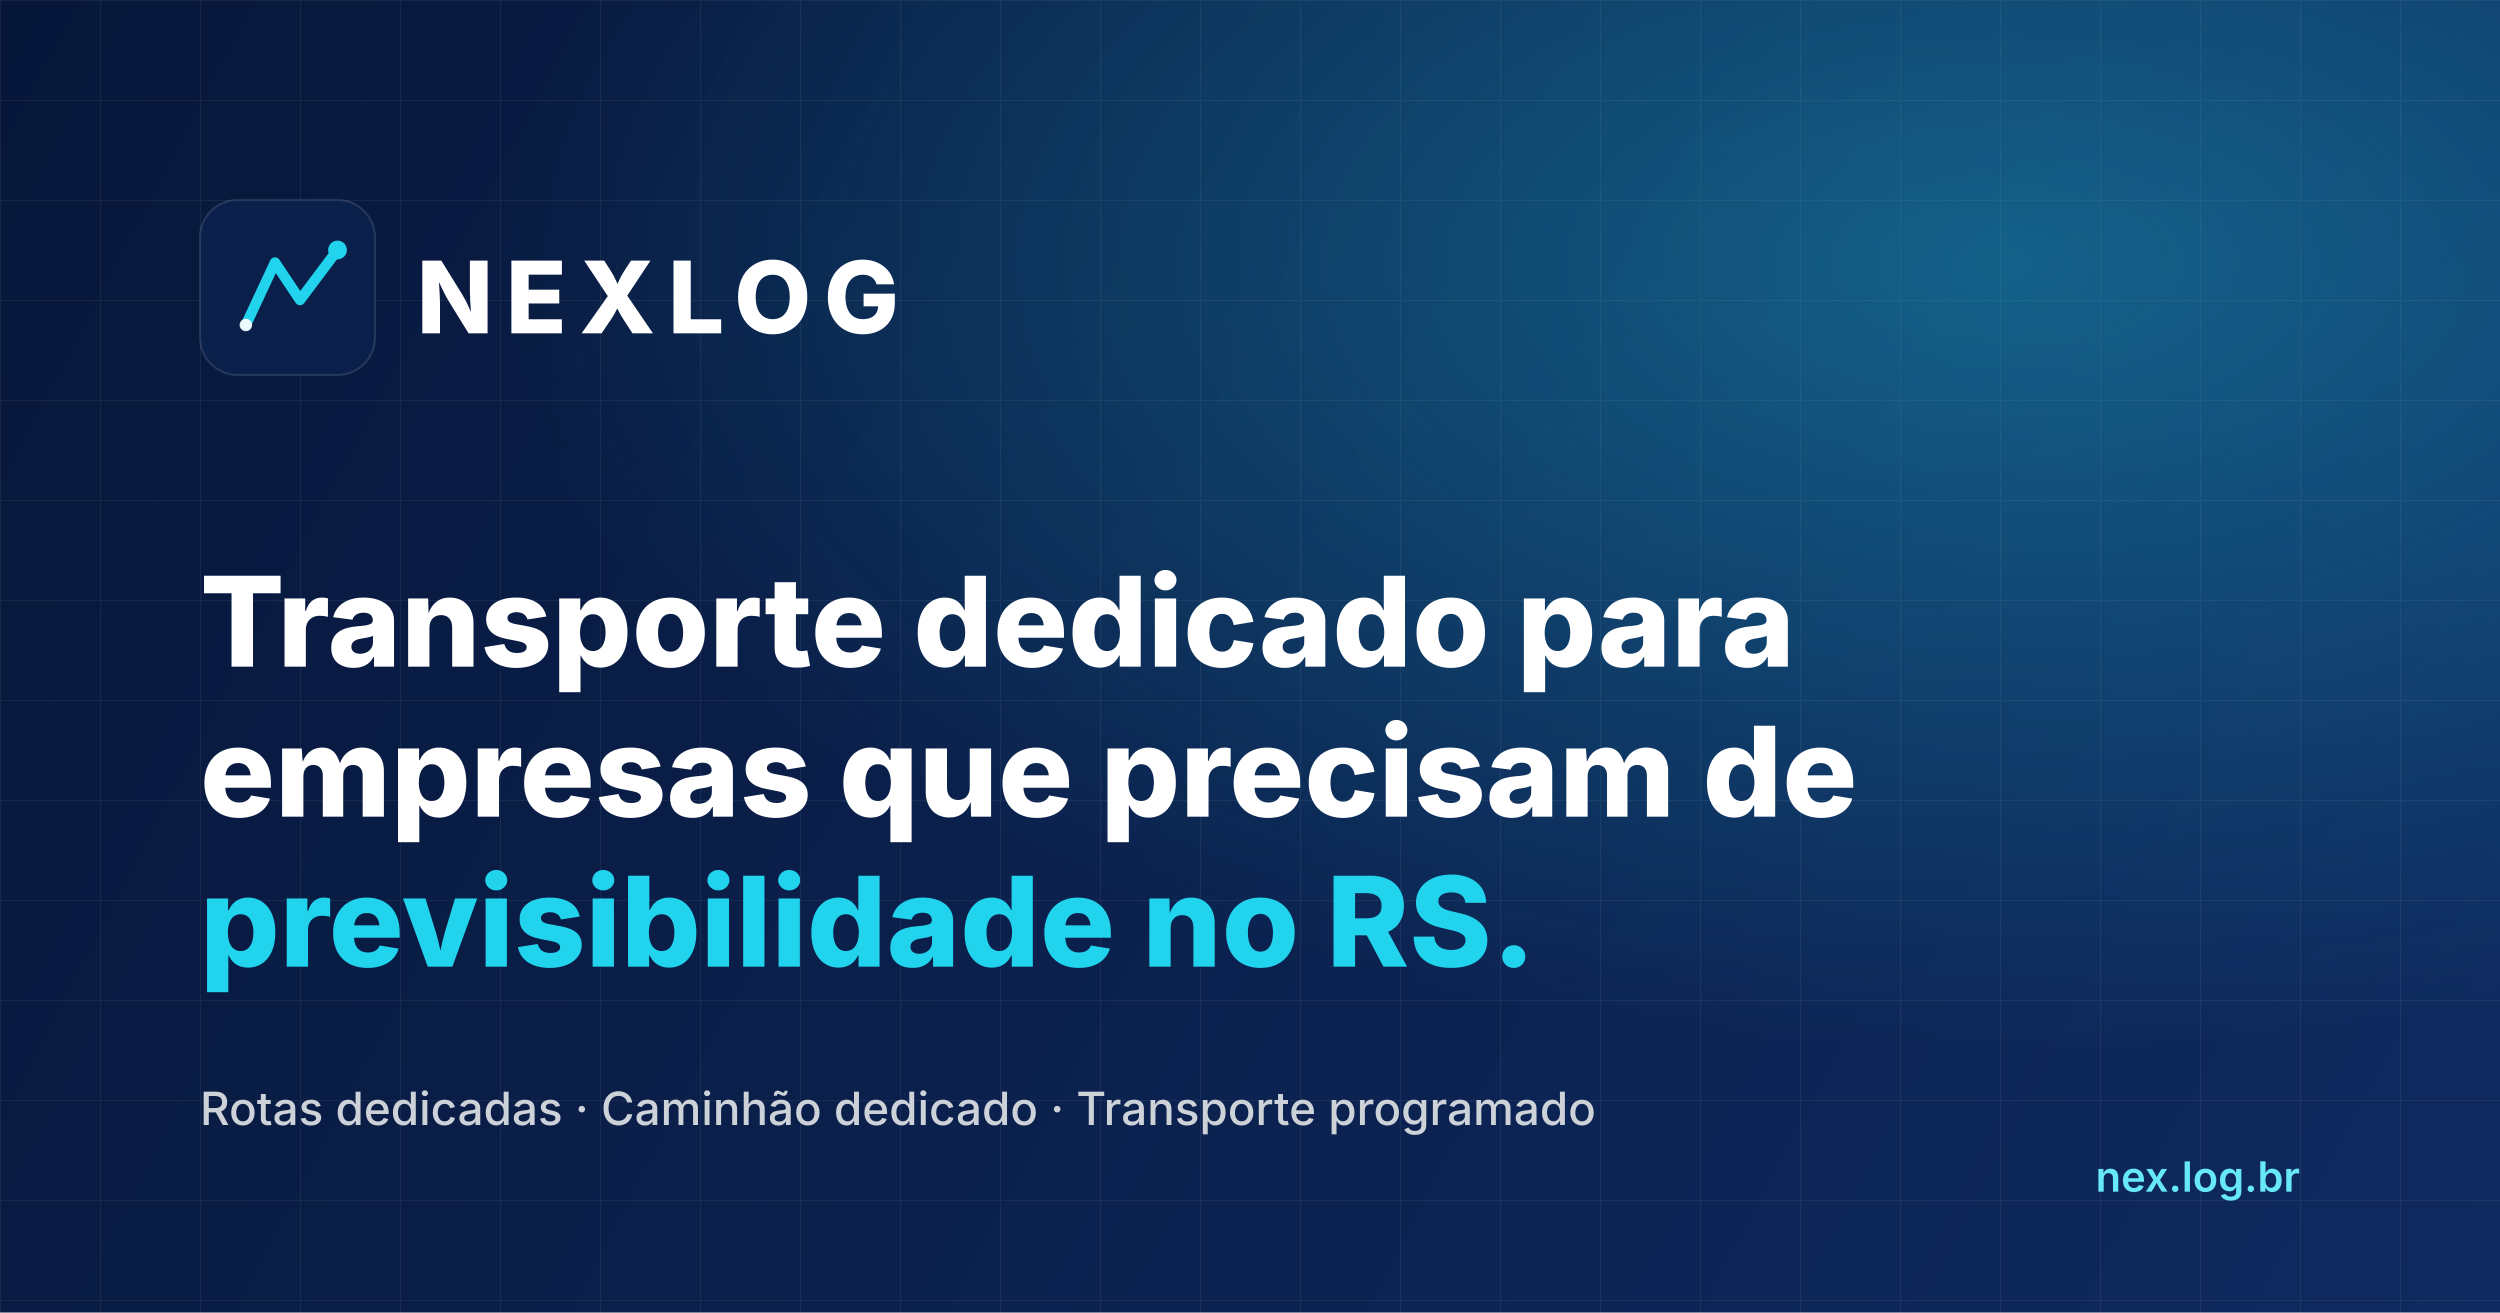
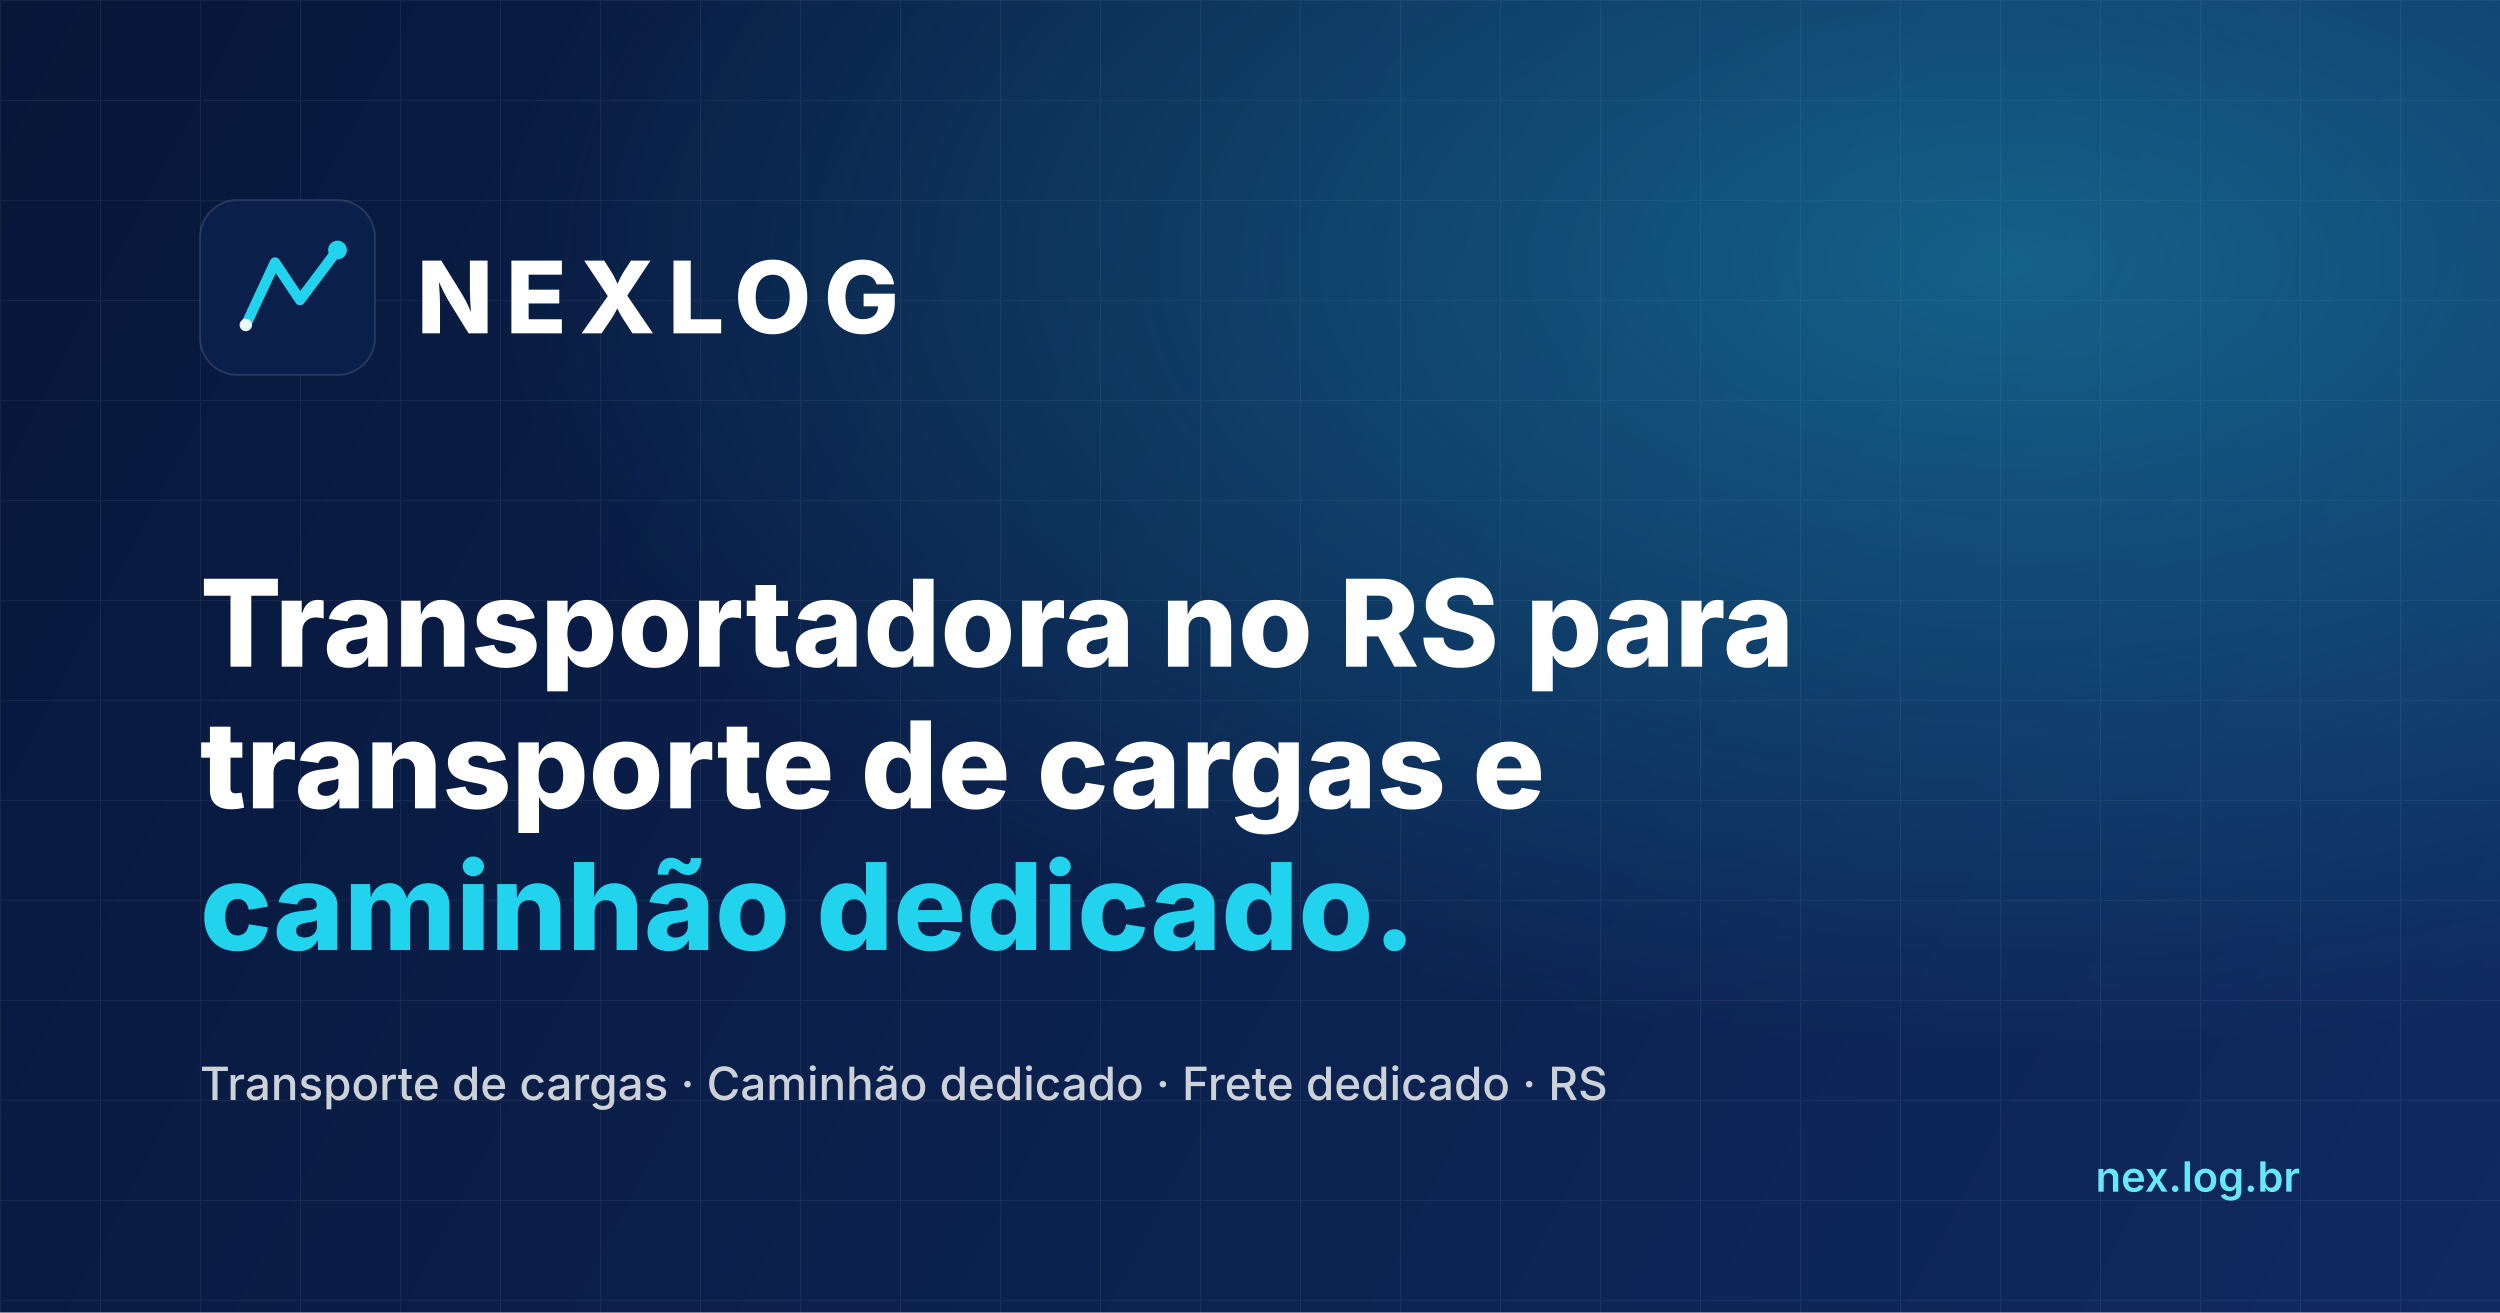
- <svg xmlns="http://www.w3.org/2000/svg" viewBox="0 0 1200 630" role="img" aria-label="NEXLOG - Transporte dedicado e operacao programada no Rio Grande do Sul">
+ <svg xmlns="http://www.w3.org/2000/svg" viewBox="0 0 1200 630" role="img" aria-label="Transportadora no RS com rotas de transporte de cargas no Rio Grande do Sul">
  <defs>
    <linearGradient id="bg" x1="0" y1="0" x2="1200" y2="630" gradientUnits="userSpaceOnUse">
      <stop offset="0" stop-color="#07173A" />
      <stop offset="1" stop-color="#0F2A60" />
    </linearGradient>
    <radialGradient id="glow" cx="80%" cy="20%" r="60%">
      <stop offset="0" stop-color="#22D3EE" stop-opacity="0.35" />
      <stop offset="1" stop-color="#22D3EE" stop-opacity="0" />
    </radialGradient>
    <pattern id="grid" width="48" height="48" patternUnits="userSpaceOnUse">
      <path d="M48 0 L0 0 0 48" fill="none" stroke="rgba(255,255,255,0.06)" stroke-width="1" />
    </pattern>
  </defs>
  <rect width="1200" height="630" fill="url(#bg)" />
  <rect width="1200" height="630" fill="url(#grid)" />
  <rect width="1200" height="630" fill="url(#glow)" />
  <g transform="translate(96 96)">
    <rect width="84" height="84" rx="18" fill="#0A1F4A" stroke="rgba(255,255,255,0.12)" />
    <path d="M22 60 L36 30 L48 48 L66 24" stroke="#22D3EE" stroke-width="5" stroke-linecap="round" stroke-linejoin="round" fill="none" />
    <circle cx="66" cy="24" r="4.5" fill="#22D3EE" />
    <circle cx="22" cy="60" r="3" fill="#fff" fill-opacity="0.9" />
  </g>
  <text x="200" y="160" font-family="Sora, Inter, sans-serif" font-size="48" font-weight="800" letter-spacing="6" fill="#FFFFFF">NEXLOG</text>
-   <text x="96" y="320" font-family="Sora, Inter, sans-serif" font-size="60" font-weight="800" fill="#FFFFFF">Transporte dedicado para</text>
-   <text x="96" y="392" font-family="Sora, Inter, sans-serif" font-size="60" font-weight="800" fill="#FFFFFF">empresas que precisam de</text>
-   <text x="96" y="464" font-family="Sora, Inter, sans-serif" font-size="60" font-weight="800" fill="#22D3EE">previsibilidade no RS.</text>
-   <text x="96" y="540" font-family="Inter, sans-serif" font-size="22" font-weight="500" fill="#CDD1D8">Rotas dedicadas · Caminhão dedicado · Transporte programado</text>
+   <text x="96" y="320" font-family="Sora, Inter, sans-serif" font-size="58" font-weight="800" fill="#FFFFFF">Transportadora no RS para</text>
+   <text x="96" y="388" font-family="Sora, Inter, sans-serif" font-size="58" font-weight="800" fill="#FFFFFF">transporte de cargas e</text>
+   <text x="96" y="456" font-family="Sora, Inter, sans-serif" font-size="58" font-weight="800" fill="#22D3EE">caminhão dedicado.</text>
+   <text x="96" y="528" font-family="Inter, sans-serif" font-size="22" font-weight="500" fill="#CDD1D8">Transporte de cargas · Caminhão dedicado · Frete dedicado · RS</text>
  <text x="1104" y="572" text-anchor="end" font-family="Inter, sans-serif" font-size="20" font-weight="600" fill="#67E8F9">nex.log.br</text>
</svg>
